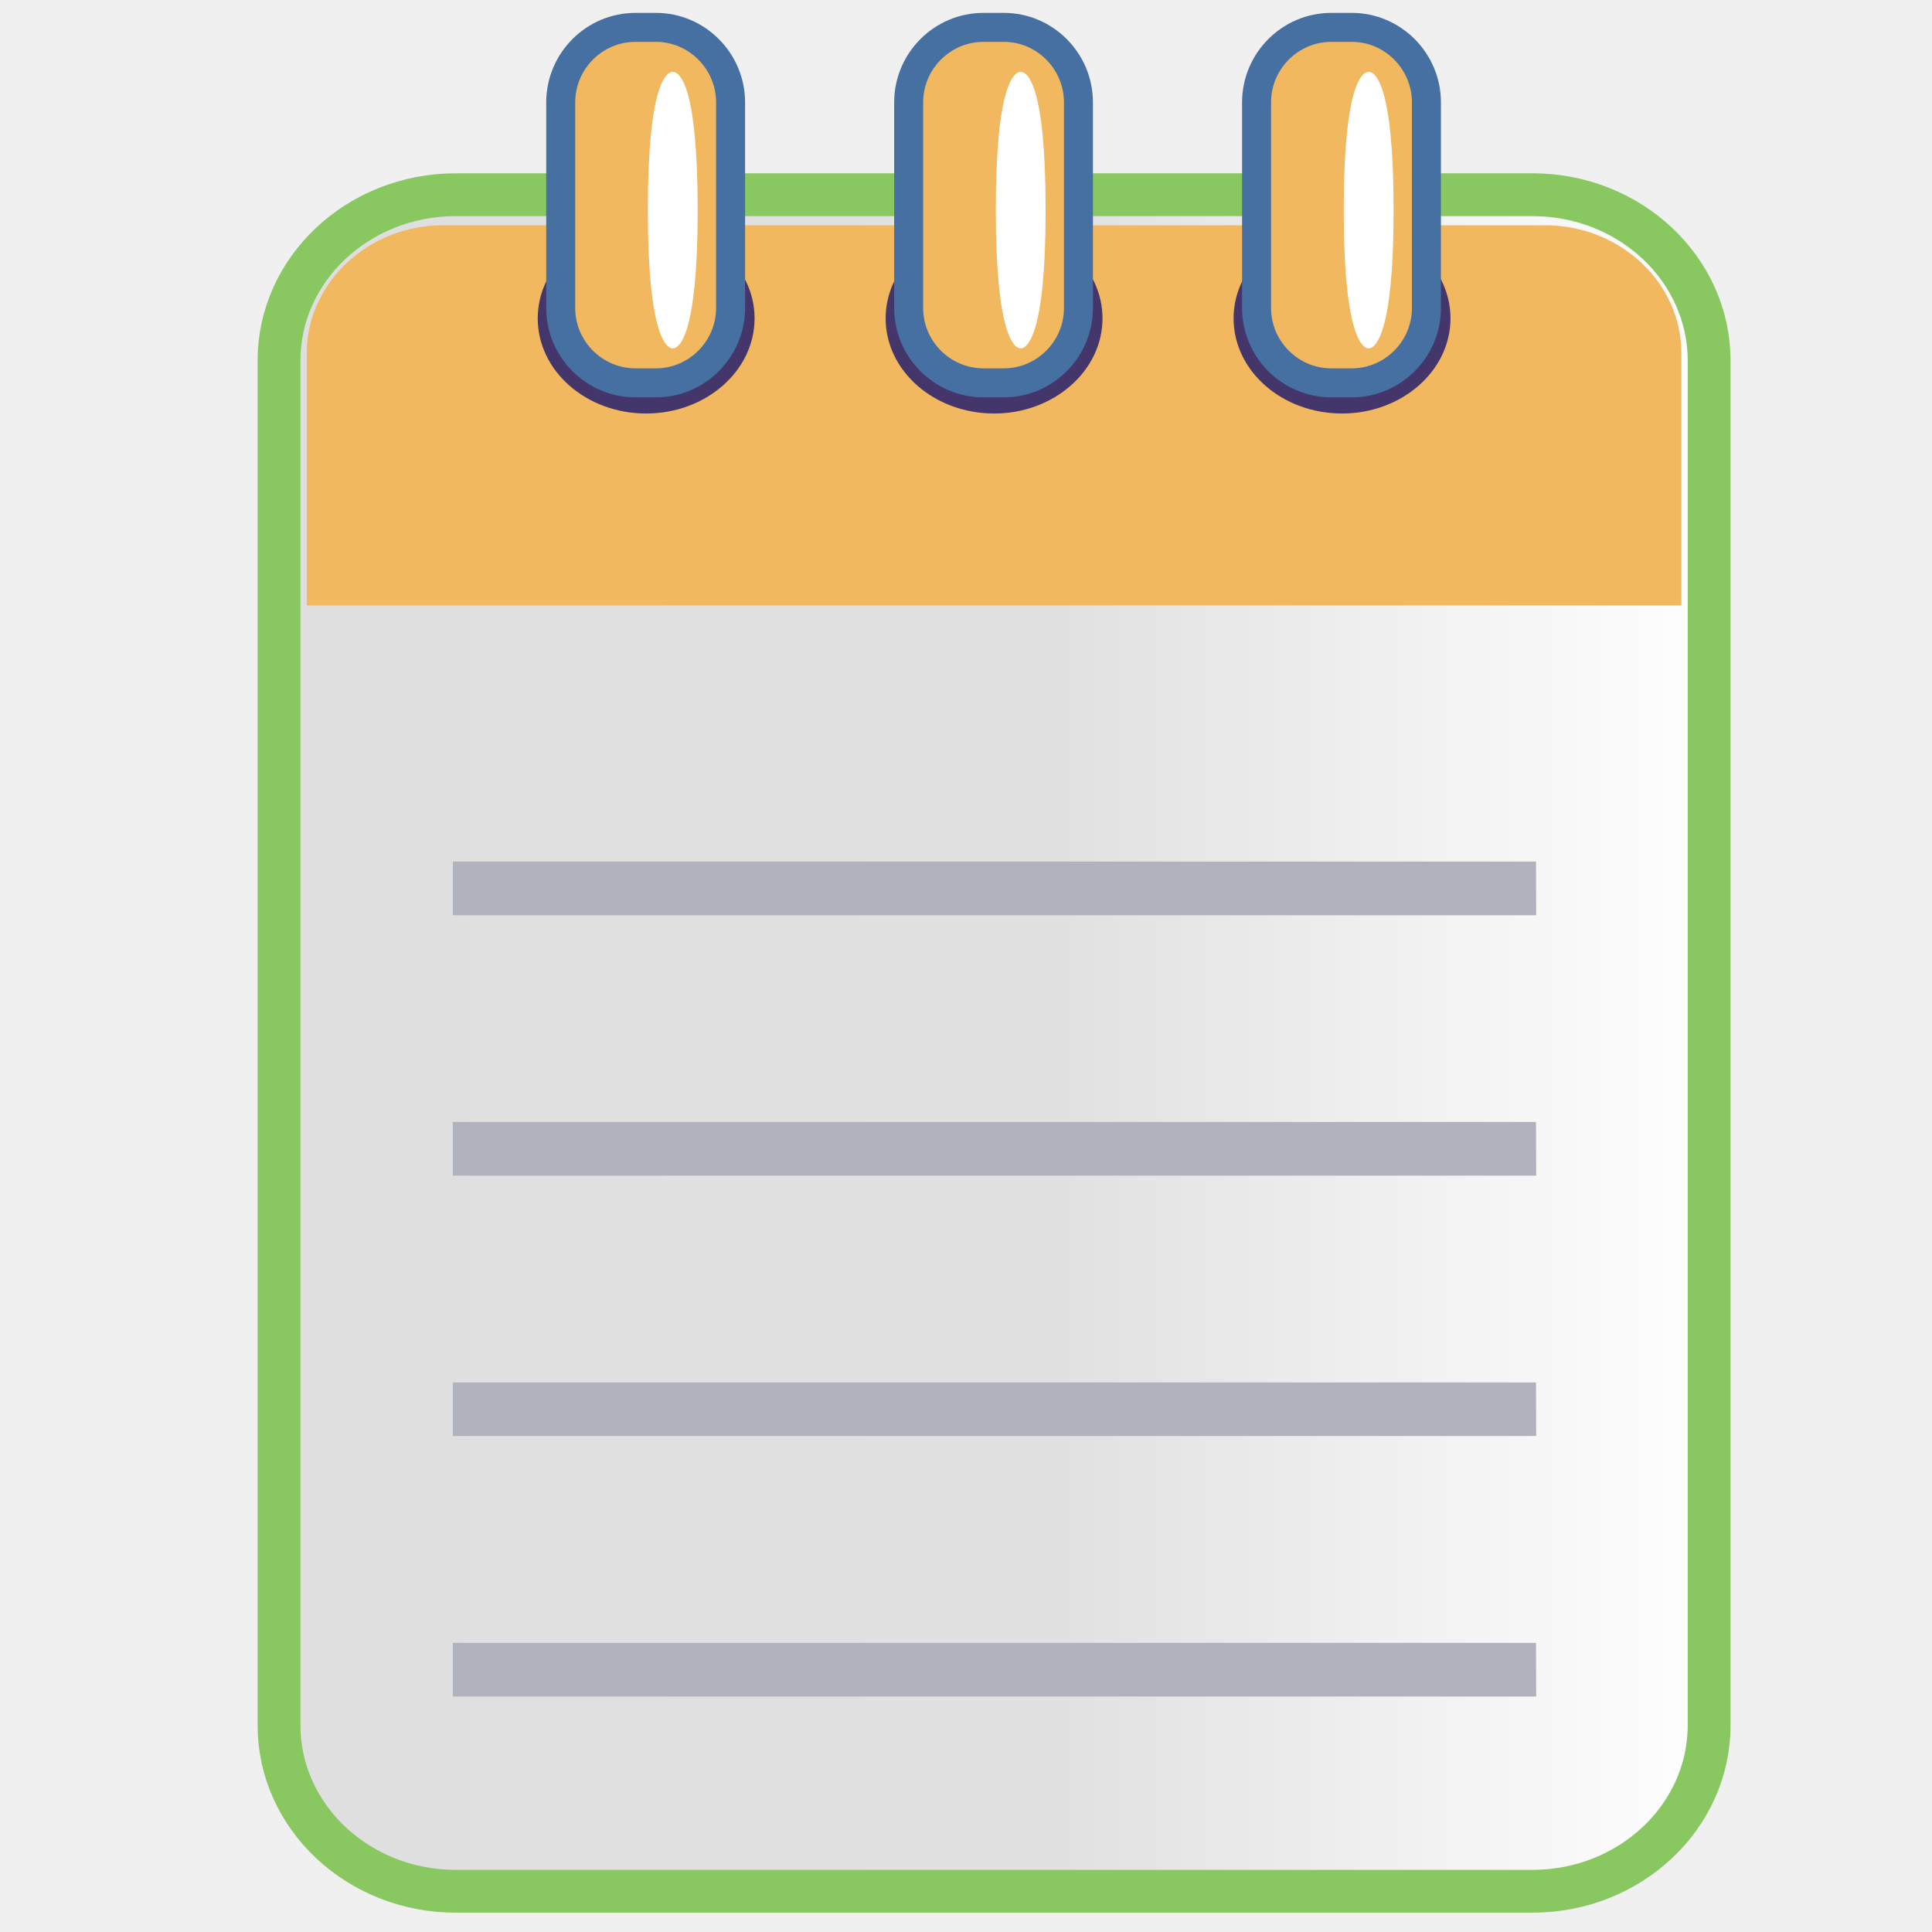
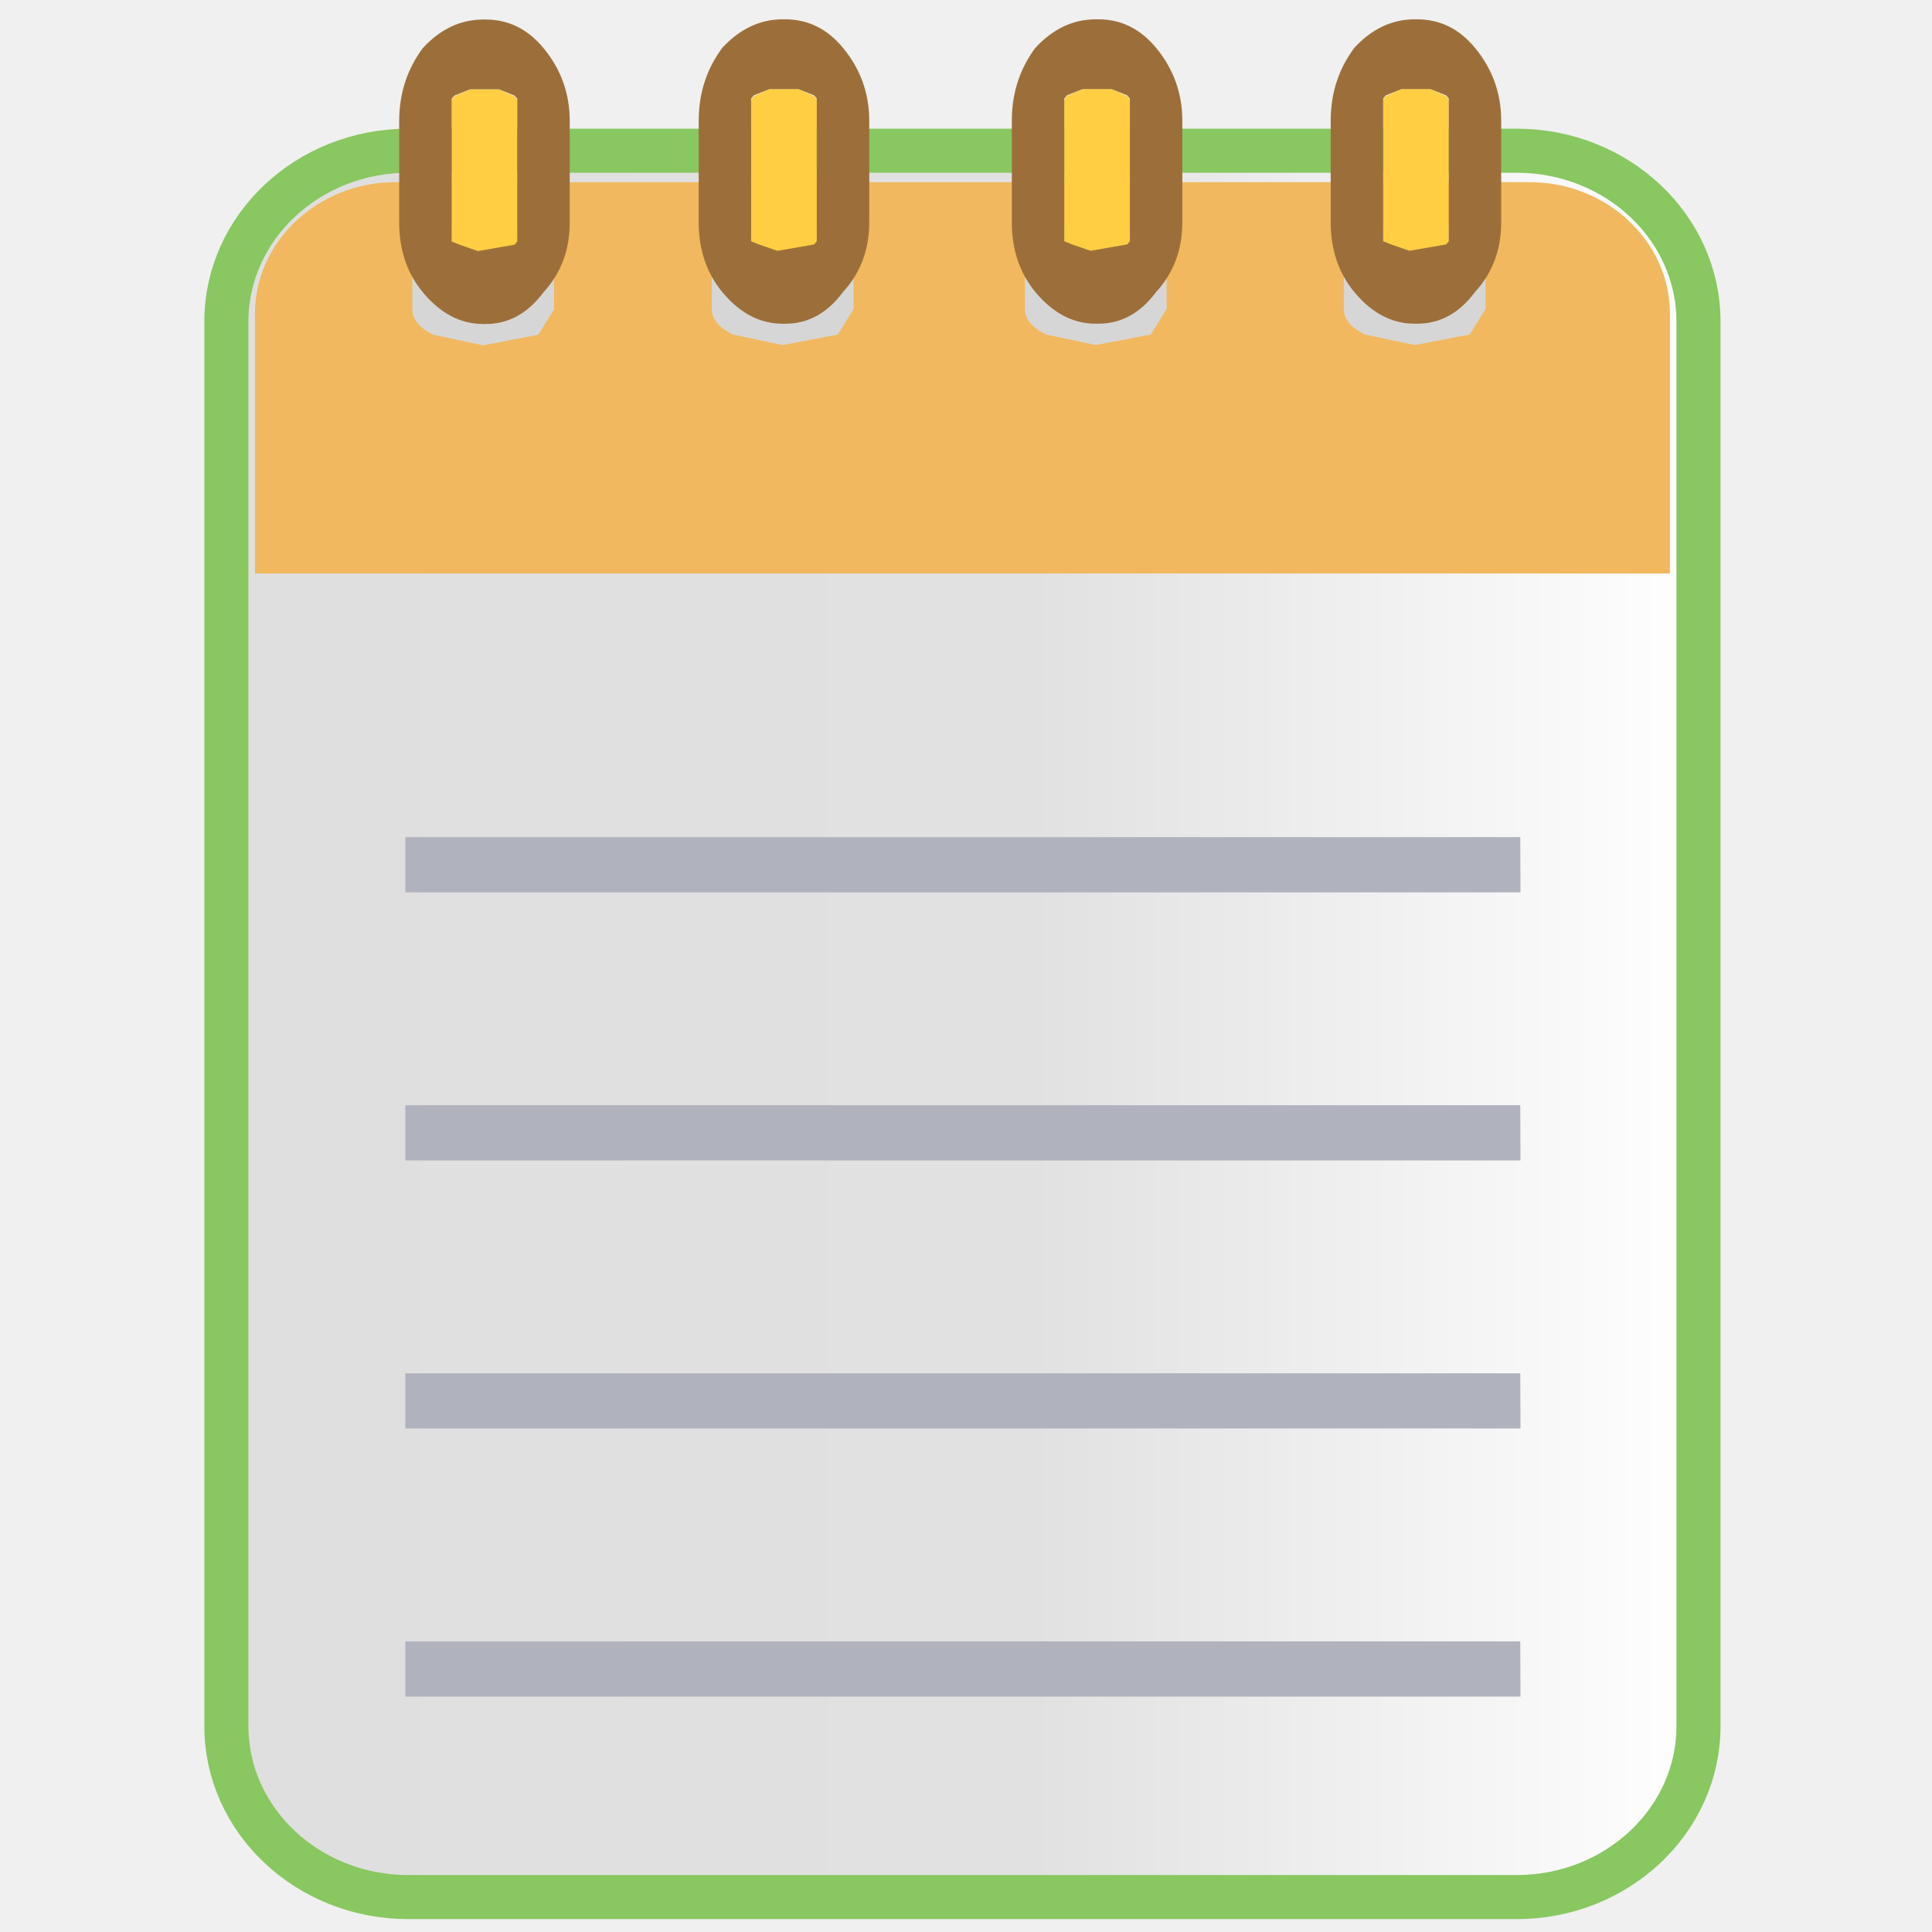
- <svg xmlns="http://www.w3.org/2000/svg" version="1.1" width="30" height="30" id="svg2" xml:space="preserve">
+ <svg xmlns="http://www.w3.org/2000/svg" id="svg2" version="1.1" width="30" height="30" xml:space="preserve">
  <defs id="defs6">
-     <clipPath id="clipPath16">
+     <clipPath clipPathUnits="userSpaceOnUse" id="clipPath16">
      <path d="m 12.187,43.877 c -2.353,0 -4.265,-1.798 -4.265,-4.006 l 0,0 0,-32.949 c 0,-2.207 1.912,-4.006 4.265,-4.006 l 0,0 25.997,0 c 2.355,0 4.265,1.799 4.265,4.006 l 0,0 0,32.949 c 0,2.208 -1.91,4.006 -4.265,4.006 l 0,0 -25.997,0 z" id="path18" />
    </clipPath>
-     <linearGradient x1="0" y1="0" x2="1" y2="0" id="linearGradient24" gradientUnits="userSpaceOnUse" gradientTransform="matrix(34.52734,0,0,-34.52734,7.921875,23.39648)" spreadMethod="pad">
-       <stop id="stop26" style="stop-color:#e0dfdf;stop-opacity:1" offset="0" />
-       <stop id="stop28" style="stop-color:#e1e1e1;stop-opacity:1" offset="0.547" />
-       <stop id="stop30" style="stop-color:#ffffff;stop-opacity:1" offset="1" />
+     <linearGradient x1="0" y1="0" x2="1" y2="0" gradientUnits="userSpaceOnUse" gradientTransform="matrix(34.52734,0,0,-34.52734,7.921875,23.39648)" spreadMethod="pad" id="linearGradient24">
+       <stop style="stop-opacity:1;stop-color:#e0dfdf" offset="0" id="stop26" />
+       <stop style="stop-opacity:1;stop-color:#e1e1e1" offset="0.547" id="stop28" />
+       <stop style="stop-opacity:1;stop-color:#ffffff" offset="1" id="stop30" />
    </linearGradient>
-     <clipPath id="clipPath38">
+     <clipPath clipPathUnits="userSpaceOnUse" id="clipPath38">
      <path d="M 0,50 50,50 50,0 0,0 0,50 z" id="path40" />
    </clipPath>
+     <clipPath clipPathUnits="userSpaceOnUse" id="clipPath78">
+       <path d="m 13.945,46.953 c -0.533,0 -1.006,-0.224 -1.416,-0.67 l 0,0 C 12.16,45.788 11.975,45.217 11.975,44.572 l 0,0 0,-2.38 c 0,-0.643 0.185,-1.188 0.554,-1.636 l 0,0 c 0.41,-0.495 0.883,-0.744 1.416,-0.744 l 0,0 0.061,0 c 0.534,0 0.984,0.249 1.354,0.744 l 0,0 c 0.41,0.448 0.615,0.993 0.615,1.636 l 0,0 0,2.38 c 0,0.645 -0.205,1.216 -0.615,1.711 l 0,0 c -0.37,0.446 -0.82,0.67 -1.354,0.67 l 0,0 -0.061,0 z m -0.555,-5.28 -0.184,0.074 0,3.347 0.062,0.074 0.369,0.149 0.677,0 0.37,-0.149 0.06,-0.074 0,-3.347 -0.06,-0.074 -0.863,-0.151 -0.431,0.151 z" id="path80" />
+     </clipPath>
+     <linearGradient x1="0" y1="0" x2="1" y2="0" gradientUnits="userSpaceOnUse" gradientTransform="matrix(0,-4.032985,5.847827,0,-262.6025,441.5288)" spreadMethod="pad" id="linearGradient86">
+       <stop style="stop-opacity:1;stop-color:#fdbf67" offset="0" id="stop88" />
+       <stop style="stop-opacity:1;stop-color:#9c6f3a" offset="1" id="stop90" />
+     </linearGradient>
+     <clipPath clipPathUnits="userSpaceOnUse" id="clipPath98">
+       <path d="M 0,50 50,50 50,0 0,0 0,50 z" id="path100" />
+     </clipPath>
+     <clipPath clipPathUnits="userSpaceOnUse" id="clipPath114">
+       <path d="m 20.969,46.958 c -0.533,0 -1.005,-0.224 -1.416,-0.669 l 0,0 C 19.184,45.793 19,45.222 19,44.578 l 0,0 0,-2.381 c 0,-0.643 0.184,-1.188 0.553,-1.636 l 0,0 c 0.411,-0.495 0.883,-0.743 1.416,-0.743 l 0,0 0.062,0 c 0.534,0 0.985,0.248 1.353,0.743 l 0,0 C 22.795,41.009 23,41.554 23,42.197 l 0,0 0,2.381 c 0,0.644 -0.205,1.215 -0.616,1.711 l 0,0 c -0.368,0.445 -0.819,0.669 -1.353,0.669 l 0,0 -0.062,0 z m -0.554,-5.281 -0.185,0.076 0,3.346 0.062,0.075 0.369,0.148 0.677,0 0.37,-0.148 0.061,-0.075 0,-3.346 -0.061,-0.076 -0.862,-0.149 -0.431,0.149 z" id="path116" />
+     </clipPath>
+     <linearGradient x1="0" y1="0" x2="1" y2="0" gradientUnits="userSpaceOnUse" gradientTransform="matrix(0,-4.032985,5.847827,0,-262.6025,441.5147)" spreadMethod="pad" id="linearGradient122">
+       <stop style="stop-opacity:1;stop-color:#fdbf67" offset="0" id="stop124" />
+       <stop style="stop-opacity:1;stop-color:#9c6f3a" offset="1" id="stop126" />
+     </linearGradient>
+     <clipPath clipPathUnits="userSpaceOnUse" id="clipPath134">
+       <path d="M 0,50 50,50 50,0 0,0 0,50 z" id="path136" />
+     </clipPath>
+     <clipPath clipPathUnits="userSpaceOnUse" id="clipPath150">
+       <path d="m 35.793,46.958 c -0.533,0 -1.006,-0.223 -1.416,-0.669 l 0,0 c -0.37,-0.496 -0.554,-1.067 -0.554,-1.71 l 0,0 0,-2.382 c 0,-0.642 0.184,-1.188 0.554,-1.636 l 0,0 c 0.41,-0.495 0.883,-0.742 1.416,-0.742 l 0,0 0.06,0 c 0.534,0 0.986,0.247 1.354,0.742 l 0,0 c 0.411,0.448 0.615,0.994 0.615,1.636 l 0,0 0,2.382 c 0,0.643 -0.204,1.214 -0.615,1.71 l 0,0 c -0.368,0.446 -0.82,0.669 -1.354,0.669 l 0,0 -0.06,0 z m -0.554,-5.28 -0.185,0.075 0,3.347 0.061,0.074 0.37,0.148 0.676,0 0.37,-0.148 0.062,-0.074 0,-3.347 -0.062,-0.075 -0.862,-0.149 -0.43,0.149 z" id="path152" />
+     </clipPath>
+     <linearGradient x1="0" y1="0" x2="1" y2="0" gradientUnits="userSpaceOnUse" gradientTransform="matrix(0,-4.032,5.8464,0,-262.6025,441.4849)" spreadMethod="pad" id="linearGradient158">
+       <stop style="stop-opacity:1;stop-color:#fdbf67" offset="0" id="stop160" />
+       <stop style="stop-opacity:1;stop-color:#9c6f3a" offset="1" id="stop162" />
+     </linearGradient>
+     <clipPath clipPathUnits="userSpaceOnUse" id="clipPath170">
+       <path d="M 0,50 50,50 50,0 0,0 0,50 z" id="path172" />
+     </clipPath>
+     <clipPath clipPathUnits="userSpaceOnUse" id="clipPath186">
+       <path d="m 28.312,46.958 c -0.533,0 -1.004,-0.223 -1.416,-0.669 l 0,0 c -0.369,-0.496 -0.552,-1.067 -0.552,-1.71 l 0,0 0,-2.382 c 0,-0.642 0.183,-1.188 0.552,-1.636 l 0,0 c 0.412,-0.495 0.883,-0.742 1.416,-0.742 l 0,0 0.062,0 c 0.533,0 0.984,0.247 1.354,0.742 l 0,0 c 0.41,0.448 0.615,0.994 0.615,1.636 l 0,0 0,2.382 c 0,0.643 -0.205,1.214 -0.615,1.71 l 0,0 c -0.37,0.446 -0.821,0.669 -1.354,0.669 l 0,0 -0.062,0 z m -0.553,-5.28 -0.185,0.075 0,3.347 0.061,0.074 0.37,0.148 0.676,0 0.37,-0.148 0.062,-0.074 0,-3.347 -0.062,-0.075 -0.86,-0.149 -0.432,0.149 z" id="path188" />
+     </clipPath>
+     <linearGradient x1="0" y1="0" x2="1" y2="0" gradientUnits="userSpaceOnUse" gradientTransform="matrix(0,-4.032,5.8464,0,-262.6025,441.4995)" spreadMethod="pad" id="linearGradient194">
+       <stop style="stop-opacity:1;stop-color:#fdbf67" offset="0" id="stop196" />
+       <stop style="stop-opacity:1;stop-color:#9c6f3a" offset="1" id="stop198" />
+     </linearGradient>
  </defs>
-   <g transform="matrix(1.25,0,0,-1.25,-9.256125,32.99887)" id="g10">
-     <g transform="matrix(0.5145311,0,0,0.5145311,6.794848,1.404688)" id="g12">
-       <g clip-path="url(#clipPath16)" id="g14">
+   <g id="g10" transform="matrix(1.25,0,0,-1.25,0,30)">
+     <g id="g12" transform="matrix(0.5296361,0,0,0.5296361,-1.383502,-1.11065)">
+       <g id="g14" clip-path="url(#clipPath16)">
        <g id="g20">
          <g id="g22">
-             <path d="m 12.187,43.877 c -2.353,0 -4.265,-1.798 -4.265,-4.006 l 0,0 0,-32.949 c 0,-2.207 1.912,-4.006 4.265,-4.006 l 0,0 25.997,0 c 2.355,0 4.265,1.799 4.265,4.006 l 0,0 0,32.949 c 0,2.208 -1.91,4.006 -4.265,4.006 l 0,0 -25.997,0 z" id="path32" style="fill:url(#linearGradient24);stroke:none" />
+             <path d="m 12.187,43.877 c -2.353,0 -4.265,-1.798 -4.265,-4.006 l 0,0 0,-32.949 c 0,-2.207 1.912,-4.006 4.265,-4.006 l 0,0 25.997,0 c 2.355,0 4.265,1.799 4.265,4.006 l 0,0 0,32.949 c 0,2.208 -1.91,4.006 -4.265,4.006 l 0,0 -25.997,0 z" style="fill:url(#linearGradient24);stroke:none" id="path32" />
          </g>
        </g>
      </g>
    </g>
-     <g transform="matrix(0.5145311,0,0,0.5145311,6.794848,1.404688)" id="g34">
-       <g clip-path="url(#clipPath38)" id="g36">
-         <g transform="translate(7.9219,39.8711)" id="g42">
-           <path d="m 0,0 c 0,2.208 1.912,4.005 4.265,4.005 l 25.998,0 c 2.354,0 4.264,-1.797 4.264,-4.005 l 0,-32.949 c 0,-2.207 -1.91,-4.006 -4.264,-4.006 l -25.998,0 C 1.912,-36.955 0,-35.156 0,-32.949 L 0,0 z" id="path44" style="fill:none;stroke:#89c761;stroke-width:1.034;stroke-linecap:butt;stroke-linejoin:miter;stroke-miterlimit:4;stroke-opacity:1;stroke-dasharray:none" />
+     <g id="g34" transform="matrix(0.5296361,0,0,0.5296361,-1.383502,-1.11065)">
+       <g id="g36" clip-path="url(#clipPath38)">
+         <g id="g42" transform="translate(7.9219,39.8711)">
+           <path d="m 0,0 c 0,2.208 1.912,4.005 4.265,4.005 l 25.998,0 c 2.354,0 4.264,-1.797 4.264,-4.005 l 0,-32.949 c 0,-2.207 -1.91,-4.006 -4.264,-4.006 l -25.998,0 C 1.912,-36.955 0,-35.156 0,-32.949 L 0,0 z" style="fill:none;stroke:#89c761;stroke-width:1.034;stroke-linecap:butt;stroke-linejoin:miter;stroke-miterlimit:4;stroke-opacity:1;stroke-dasharray:none" id="path44" />
        </g>
-         <g transform="translate(41.7793,40.0522)" id="g46">
-           <path d="m 0,0 c 0,1.695 -1.478,3.086 -3.287,3.086 l -26.614,0 c -1.804,0 -3.286,-1.391 -3.286,-3.086 l 0,-6.092 L 0,-6.092 0,0 z" id="path48" style="fill:#f1b85f;fill-opacity:1;fill-rule:nonzero;stroke:none" />
+         <g id="g46" transform="translate(41.7793,40.0522)">
+           <path d="m 0,0 c 0,1.695 -1.478,3.086 -3.287,3.086 l -26.614,0 c -1.804,0 -3.286,-1.391 -3.286,-3.086 l 0,-6.092 L 0,-6.092 0,0 z" style="fill:#f1b85f;fill-opacity:1;fill-rule:nonzero;stroke:none" id="path48" />
        </g>
-         <g transform="translate(19.4033,40.8906)" id="g50">
-           <path d="m 0,0 c 0,-1.267 -1.174,-2.297 -2.618,-2.297 -1.449,0 -2.617,1.03 -2.617,2.297 0,1.265 1.168,2.293 2.617,2.293 C -1.174,2.293 0,1.265 0,0" id="path52" style="fill:#44366a;fill-opacity:1;fill-rule:nonzero;stroke:none" />
+         <g id="g50" transform="translate(38.2744,26.4805)">
+           <path d="m 0,0 -26.156,0 0,1.296 26.151,0 L 0,0 z" style="fill:#b0b2bd;fill-opacity:1;fill-rule:nonzero;stroke:none" id="path52" />
        </g>
-         <g transform="translate(18.8242,41.1411)" id="g54">
-           <path d="m 0,0 c 0,-0.996 -0.814,-1.807 -1.8,-1.807 l -0.497,0 c -0.993,0 -1.804,0.811 -1.804,1.807 l 0,4.964 c 0,0.998 0.811,1.811 1.804,1.811 l 0.497,0 C -0.814,6.775 0,5.962 0,4.964 L 0,0 z" id="path56" style="fill:#f1b85f;fill-opacity:1;fill-rule:nonzero;stroke:none" />
+         <g id="g54" transform="translate(38.2744,20.1934)">
+           <path d="m 0,0 -26.156,0 0,1.296 26.151,0 L 0,0 z" style="fill:#b0b2bd;fill-opacity:1;fill-rule:nonzero;stroke:none" id="path56" />
        </g>
-         <g transform="translate(18.8242,41.1411)" id="g58">
-           <path d="m 0,0 c 0,-0.996 -0.814,-1.807 -1.8,-1.807 l -0.497,0 c -0.993,0 -1.804,0.811 -1.804,1.807 l 0,4.964 c 0,0.998 0.811,1.811 1.804,1.811 l 0.497,0 C -0.814,6.775 0,5.962 0,4.964 L 0,0 z" id="path60" style="fill:none;stroke:#4670a1;stroke-width:0.7;stroke-linecap:butt;stroke-linejoin:miter;stroke-miterlimit:4;stroke-opacity:1;stroke-dasharray:none" />
+         <g id="g58" transform="translate(38.2744,13.9072)">
+           <path d="m 0,0 -26.156,0 0,1.293 26.151,0 L 0,0 z" style="fill:#b0b2bd;fill-opacity:1;fill-rule:nonzero;stroke:none" id="path60" />
        </g>
-         <g transform="translate(17.4287,46.8423)" id="g62">
-           <path d="m 0,0 c 0.156,0 0.601,-0.283 0.601,-3.342 0,-3.021 -0.445,-3.335 -0.601,-3.335 -0.153,0 -0.602,0.314 -0.602,3.335 C -0.602,-0.283 -0.153,0 0,0" id="path64" style="fill:#ffffff;fill-opacity:1;fill-rule:nonzero;stroke:none" />
+         <g id="g62" transform="translate(38.2744,7.6182)">
+           <path d="m 0,0 -26.156,0 0,1.295 26.151,0 L 0,0 z" style="fill:#b0b2bd;fill-opacity:1;fill-rule:nonzero;stroke:none" id="path64" />
        </g>
-         <g transform="translate(27.8037,40.8906)" id="g66">
-           <path d="m 0,0 c 0,-1.267 -1.176,-2.297 -2.616,-2.297 -1.45,0 -2.62,1.03 -2.62,2.297 0,1.265 1.17,2.293 2.62,2.293 C -1.176,2.293 0,1.265 0,0" id="path68" style="fill:#44366a;fill-opacity:1;fill-rule:nonzero;stroke:none" />
+         <g id="g66" transform="translate(12.7749,39.5596)">
+           <path d="m 0,0 c -0.328,0.165 -0.492,0.362 -0.492,0.595 l 0,1.934 3.323,0 0,-1.934 L 2.461,0 1.169,-0.248 0,0" style="fill:#d7d6d6;fill-opacity:1;fill-rule:nonzero;stroke:none" id="path68" />
        </g>
-         <g transform="translate(27.2227,41.1411)" id="g70">
-           <path d="m 0,0 c 0,-0.996 -0.812,-1.807 -1.799,-1.807 l -0.495,0 c -0.993,0 -1.805,0.811 -1.805,1.807 l 0,4.964 c 0,0.998 0.812,1.811 1.805,1.811 l 0.495,0 C -0.812,6.775 0,5.962 0,4.964 L 0,0 z" id="path72" style="fill:#f1b85f;fill-opacity:1;fill-rule:nonzero;stroke:none" />
+         <g id="g70" transform="translate(13.2061,41.3091)">
+           <path d="m 0,0 0,3.757 0.062,0.084 0.369,0.166 0.676,0 L 1.477,3.841 1.538,3.757 1.538,0 1.477,-0.083 0.615,-0.252 0.184,-0.083 0,0 z" style="fill:#ffce43;fill-opacity:1;fill-rule:nonzero;stroke:none" id="path72" />
        </g>
-         <g transform="translate(27.2227,41.1411)" id="g74">
-           <path d="m 0,0 c 0,-0.996 -0.812,-1.807 -1.799,-1.807 l -0.495,0 c -0.993,0 -1.805,0.811 -1.805,1.807 l 0,4.964 c 0,0.998 0.812,1.811 1.805,1.811 l 0.495,0 C -0.812,6.775 0,5.962 0,4.964 L 0,0 z" id="path76" style="fill:none;stroke:#4670a1;stroke-width:0.7;stroke-linecap:butt;stroke-linejoin:miter;stroke-miterlimit:4;stroke-opacity:1;stroke-dasharray:none" />
+       </g>
+     </g>
+     <g id="g74" transform="matrix(0.5296361,0,0,0.5296361,-1.383502,-1.11065)">
+       <g id="g76" clip-path="url(#clipPath78)">
+         <g id="g82">
+           <g id="g84">
+             <path d="m 13.945,46.953 c -0.533,0 -1.006,-0.224 -1.416,-0.67 l 0,0 C 12.16,45.788 11.975,45.217 11.975,44.572 l 0,0 0,-2.38 c 0,-0.643 0.185,-1.188 0.554,-1.636 l 0,0 c 0.41,-0.495 0.883,-0.744 1.416,-0.744 l 0,0 0.061,0 c 0.534,0 0.984,0.249 1.354,0.744 l 0,0 c 0.41,0.448 0.615,0.993 0.615,1.636 l 0,0 0,2.38 c 0,0.645 -0.205,1.216 -0.615,1.711 l 0,0 c -0.37,0.446 -0.82,0.67 -1.354,0.67 l 0,0 -0.061,0 z m -0.555,-5.28 -0.184,0.074 0,3.347 0.062,0.074 0.369,0.149 0.677,0 0.37,-0.149 0.06,-0.074 0,-3.347 -0.06,-0.074 -0.863,-0.151 -0.431,0.151 z" style="fill:url(#linearGradient86);stroke:none" id="path92" />
+           </g>
        </g>
-         <g transform="translate(25.8276,46.8423)" id="g78">
-           <path d="m 0,0 c 0.157,0 0.603,-0.283 0.603,-3.342 0,-3.021 -0.446,-3.335 -0.603,-3.335 -0.152,0 -0.6,0.314 -0.6,3.335 C -0.6,-0.283 -0.152,0 0,0" id="path80" style="fill:#ffffff;fill-opacity:1;fill-rule:nonzero;stroke:none" />
+       </g>
+     </g>
+     <g id="g94" transform="matrix(0.5296361,0,0,0.5296361,-1.383502,-1.11065)">
+       <g id="g96" clip-path="url(#clipPath98)">
+         <g id="g102" transform="translate(19.7998,39.5649)">
+           <path d="m 0,0 c -0.328,0.165 -0.492,0.362 -0.492,0.595 l 0,1.934 3.324,0 0,-1.934 L 2.462,0 1.169,-0.247 0,0" style="fill:#d7d6d6;fill-opacity:1;fill-rule:nonzero;stroke:none" id="path104" />
        </g>
-         <g transform="translate(36.2051,40.8906)" id="g82">
-           <path d="m 0,0 c 0,-1.267 -1.176,-2.297 -2.618,-2.297 -1.45,0 -2.619,1.03 -2.619,2.297 0,1.265 1.169,2.293 2.619,2.293 C -1.176,2.293 0,1.265 0,0" id="path84" style="fill:#44366a;fill-opacity:1;fill-rule:nonzero;stroke:none" />
+         <g id="g106" transform="translate(20.2305,41.314)">
+           <path d="m 0,0 0,3.758 0.062,0.083 0.369,0.167 0.677,0 L 1.478,3.841 1.539,3.758 1.539,0 1.478,-0.083 0.616,-0.252 0.185,-0.083 0,0 z" style="fill:#ffce43;fill-opacity:1;fill-rule:nonzero;stroke:none" id="path108" />
        </g>
-         <g transform="translate(35.624,41.1411)" id="g86">
-           <path d="m 0,0 c 0,-0.996 -0.813,-1.807 -1.801,-1.807 l -0.496,0 c -0.992,0 -1.804,0.811 -1.804,1.807 l 0,4.964 c 0,0.998 0.812,1.811 1.804,1.811 l 0.496,0 C -0.813,6.775 0,5.962 0,4.964 L 0,0 z" id="path88" style="fill:#f1b85f;fill-opacity:1;fill-rule:nonzero;stroke:none" />
+       </g>
+     </g>
+     <g id="g110" transform="matrix(0.5296361,0,0,0.5296361,-1.383502,-1.11065)">
+       <g id="g112" clip-path="url(#clipPath114)">
+         <g id="g118">
+           <g id="g120">
+             <path d="m 20.969,46.958 c -0.533,0 -1.005,-0.224 -1.416,-0.669 l 0,0 C 19.184,45.793 19,45.222 19,44.578 l 0,0 0,-2.381 c 0,-0.643 0.184,-1.188 0.553,-1.636 l 0,0 c 0.411,-0.495 0.883,-0.743 1.416,-0.743 l 0,0 0.062,0 c 0.534,0 0.985,0.248 1.353,0.743 l 0,0 C 22.795,41.009 23,41.554 23,42.197 l 0,0 0,2.381 c 0,0.644 -0.205,1.215 -0.616,1.711 l 0,0 c -0.368,0.445 -0.819,0.669 -1.353,0.669 l 0,0 -0.062,0 z m -0.554,-5.281 -0.185,0.076 0,3.346 0.062,0.075 0.369,0.148 0.677,0 0.37,-0.148 0.061,-0.075 0,-3.346 -0.061,-0.076 -0.862,-0.149 -0.431,0.149 z" style="fill:url(#linearGradient122);stroke:none" id="path128" />
+           </g>
        </g>
-         <g transform="translate(35.624,41.1411)" id="g90">
-           <path d="m 0,0 c 0,-0.996 -0.813,-1.807 -1.801,-1.807 l -0.496,0 c -0.992,0 -1.804,0.811 -1.804,1.807 l 0,4.964 c 0,0.998 0.812,1.811 1.804,1.811 l 0.496,0 C -0.813,6.775 0,5.962 0,4.964 L 0,0 z" id="path92" style="fill:none;stroke:#4670a1;stroke-width:0.7;stroke-linecap:butt;stroke-linejoin:miter;stroke-miterlimit:4;stroke-opacity:1;stroke-dasharray:none" />
+       </g>
+     </g>
+     <g id="g130" transform="matrix(0.5296361,0,0,0.5296361,-1.383502,-1.11065)">
+       <g id="g132" clip-path="url(#clipPath134)">
+         <g id="g138" transform="translate(34.6221,39.5654)">
+           <path d="m 0,0 c -0.326,0.165 -0.491,0.362 -0.491,0.595 l 0,1.934 3.323,0 0,-1.934 L 2.462,0 1.171,-0.247 0,0" style="fill:#d7d6d6;fill-opacity:1;fill-rule:nonzero;stroke:none" id="path140" />
        </g>
-         <g transform="translate(34.2285,46.8423)" id="g94">
-           <path d="m 0,0 c 0.155,0 0.603,-0.283 0.603,-3.342 0,-3.021 -0.448,-3.335 -0.603,-3.335 -0.152,0 -0.601,0.314 -0.601,3.335 C -0.601,-0.283 -0.152,0 0,0" id="path96" style="fill:#ffffff;fill-opacity:1;fill-rule:nonzero;stroke:none" />
+         <g id="g142" transform="translate(35.0537,41.3145)">
+           <path d="m 0,0 0,3.758 0.062,0.083 0.37,0.167 0.675,0 L 1.478,3.841 1.539,3.758 1.539,0 1.478,-0.083 0.615,-0.252 0.185,-0.083 0,0 z" style="fill:#ffce43;fill-opacity:1;fill-rule:nonzero;stroke:none" id="path144" />
        </g>
-         <g transform="translate(38.2744,26.4805)" id="g98">
-           <path d="m 0,0 -26.156,0 0,1.296 26.151,0 L 0,0 z" id="path100" style="fill:#b0b2bd;fill-opacity:1;fill-rule:nonzero;stroke:none" />
+       </g>
+     </g>
+     <g id="g146" transform="matrix(0.5296361,0,0,0.5296361,-1.383502,-1.11065)">
+       <g id="g148" clip-path="url(#clipPath150)">
+         <g id="g154">
+           <g id="g156">
+             <path d="m 35.793,46.958 c -0.533,0 -1.006,-0.223 -1.416,-0.669 l 0,0 c -0.37,-0.496 -0.554,-1.067 -0.554,-1.71 l 0,0 0,-2.382 c 0,-0.642 0.184,-1.188 0.554,-1.636 l 0,0 c 0.41,-0.495 0.883,-0.742 1.416,-0.742 l 0,0 0.06,0 c 0.534,0 0.986,0.247 1.354,0.742 l 0,0 c 0.411,0.448 0.615,0.994 0.615,1.636 l 0,0 0,2.382 c 0,0.643 -0.204,1.214 -0.615,1.71 l 0,0 c -0.368,0.446 -0.82,0.669 -1.354,0.669 l 0,0 -0.06,0 z m -0.554,-5.28 -0.185,0.075 0,3.347 0.061,0.074 0.37,0.148 0.676,0 0.37,-0.148 0.062,-0.074 0,-3.347 -0.062,-0.075 -0.862,-0.149 -0.43,0.149 z" style="fill:url(#linearGradient158);stroke:none" id="path164" />
+           </g>
        </g>
-         <g transform="translate(38.2744,20.1934)" id="g102">
-           <path d="m 0,0 -26.156,0 0,1.296 26.151,0 L 0,0 z" id="path104" style="fill:#b0b2bd;fill-opacity:1;fill-rule:nonzero;stroke:none" />
+       </g>
+     </g>
+     <g id="g166" transform="matrix(0.5296361,0,0,0.5296361,-1.383502,-1.11065)">
+       <g id="g168" clip-path="url(#clipPath170)">
+         <g id="g174" transform="translate(27.1436,39.5654)">
+           <path d="m 0,0 c -0.328,0.165 -0.492,0.362 -0.492,0.595 l 0,1.934 3.323,0 0,-1.934 L 2.461,0 1.169,-0.247 0,0" style="fill:#d7d6d6;fill-opacity:1;fill-rule:nonzero;stroke:none" id="path176" />
        </g>
-         <g transform="translate(38.2744,13.9072)" id="g106">
-           <path d="m 0,0 -26.156,0 0,1.293 26.151,0 L 0,0 z" id="path108" style="fill:#b0b2bd;fill-opacity:1;fill-rule:nonzero;stroke:none" />
+         <g id="g178" transform="translate(27.5742,41.3145)">
+           <path d="m 0,0 0,3.758 0.062,0.083 0.369,0.167 0.676,0 L 1.477,3.841 1.539,3.758 1.539,0 1.477,-0.083 0.616,-0.252 0.185,-0.083 0,0 z" style="fill:#ffce43;fill-opacity:1;fill-rule:nonzero;stroke:none" id="path180" />
        </g>
-         <g transform="translate(38.2744,7.6182)" id="g110">
-           <path d="m 0,0 -26.156,0 0,1.295 26.151,0 L 0,0 z" id="path112" style="fill:#b0b2bd;fill-opacity:1;fill-rule:nonzero;stroke:none" />
+       </g>
+     </g>
+     <g id="g182" transform="matrix(0.5296361,0,0,0.5296361,-1.383502,-1.11065)">
+       <g id="g184" clip-path="url(#clipPath186)">
+         <g id="g190">
+           <g id="g192">
+             <path d="m 28.312,46.958 c -0.533,0 -1.004,-0.223 -1.416,-0.669 l 0,0 c -0.369,-0.496 -0.552,-1.067 -0.552,-1.71 l 0,0 0,-2.382 c 0,-0.642 0.183,-1.188 0.552,-1.636 l 0,0 c 0.412,-0.495 0.883,-0.742 1.416,-0.742 l 0,0 0.062,0 c 0.533,0 0.984,0.247 1.354,0.742 l 0,0 c 0.41,0.448 0.615,0.994 0.615,1.636 l 0,0 0,2.382 c 0,0.643 -0.205,1.214 -0.615,1.71 l 0,0 c -0.37,0.446 -0.821,0.669 -1.354,0.669 l 0,0 -0.062,0 z m -0.553,-5.28 -0.185,0.075 0,3.347 0.061,0.074 0.37,0.148 0.676,0 0.37,-0.148 0.062,-0.074 0,-3.347 -0.062,-0.075 -0.86,-0.149 -0.432,0.149 z" style="fill:url(#linearGradient194);stroke:none" id="path200" />
+           </g>
        </g>
      </g>
    </g>
  </g>
</svg>
